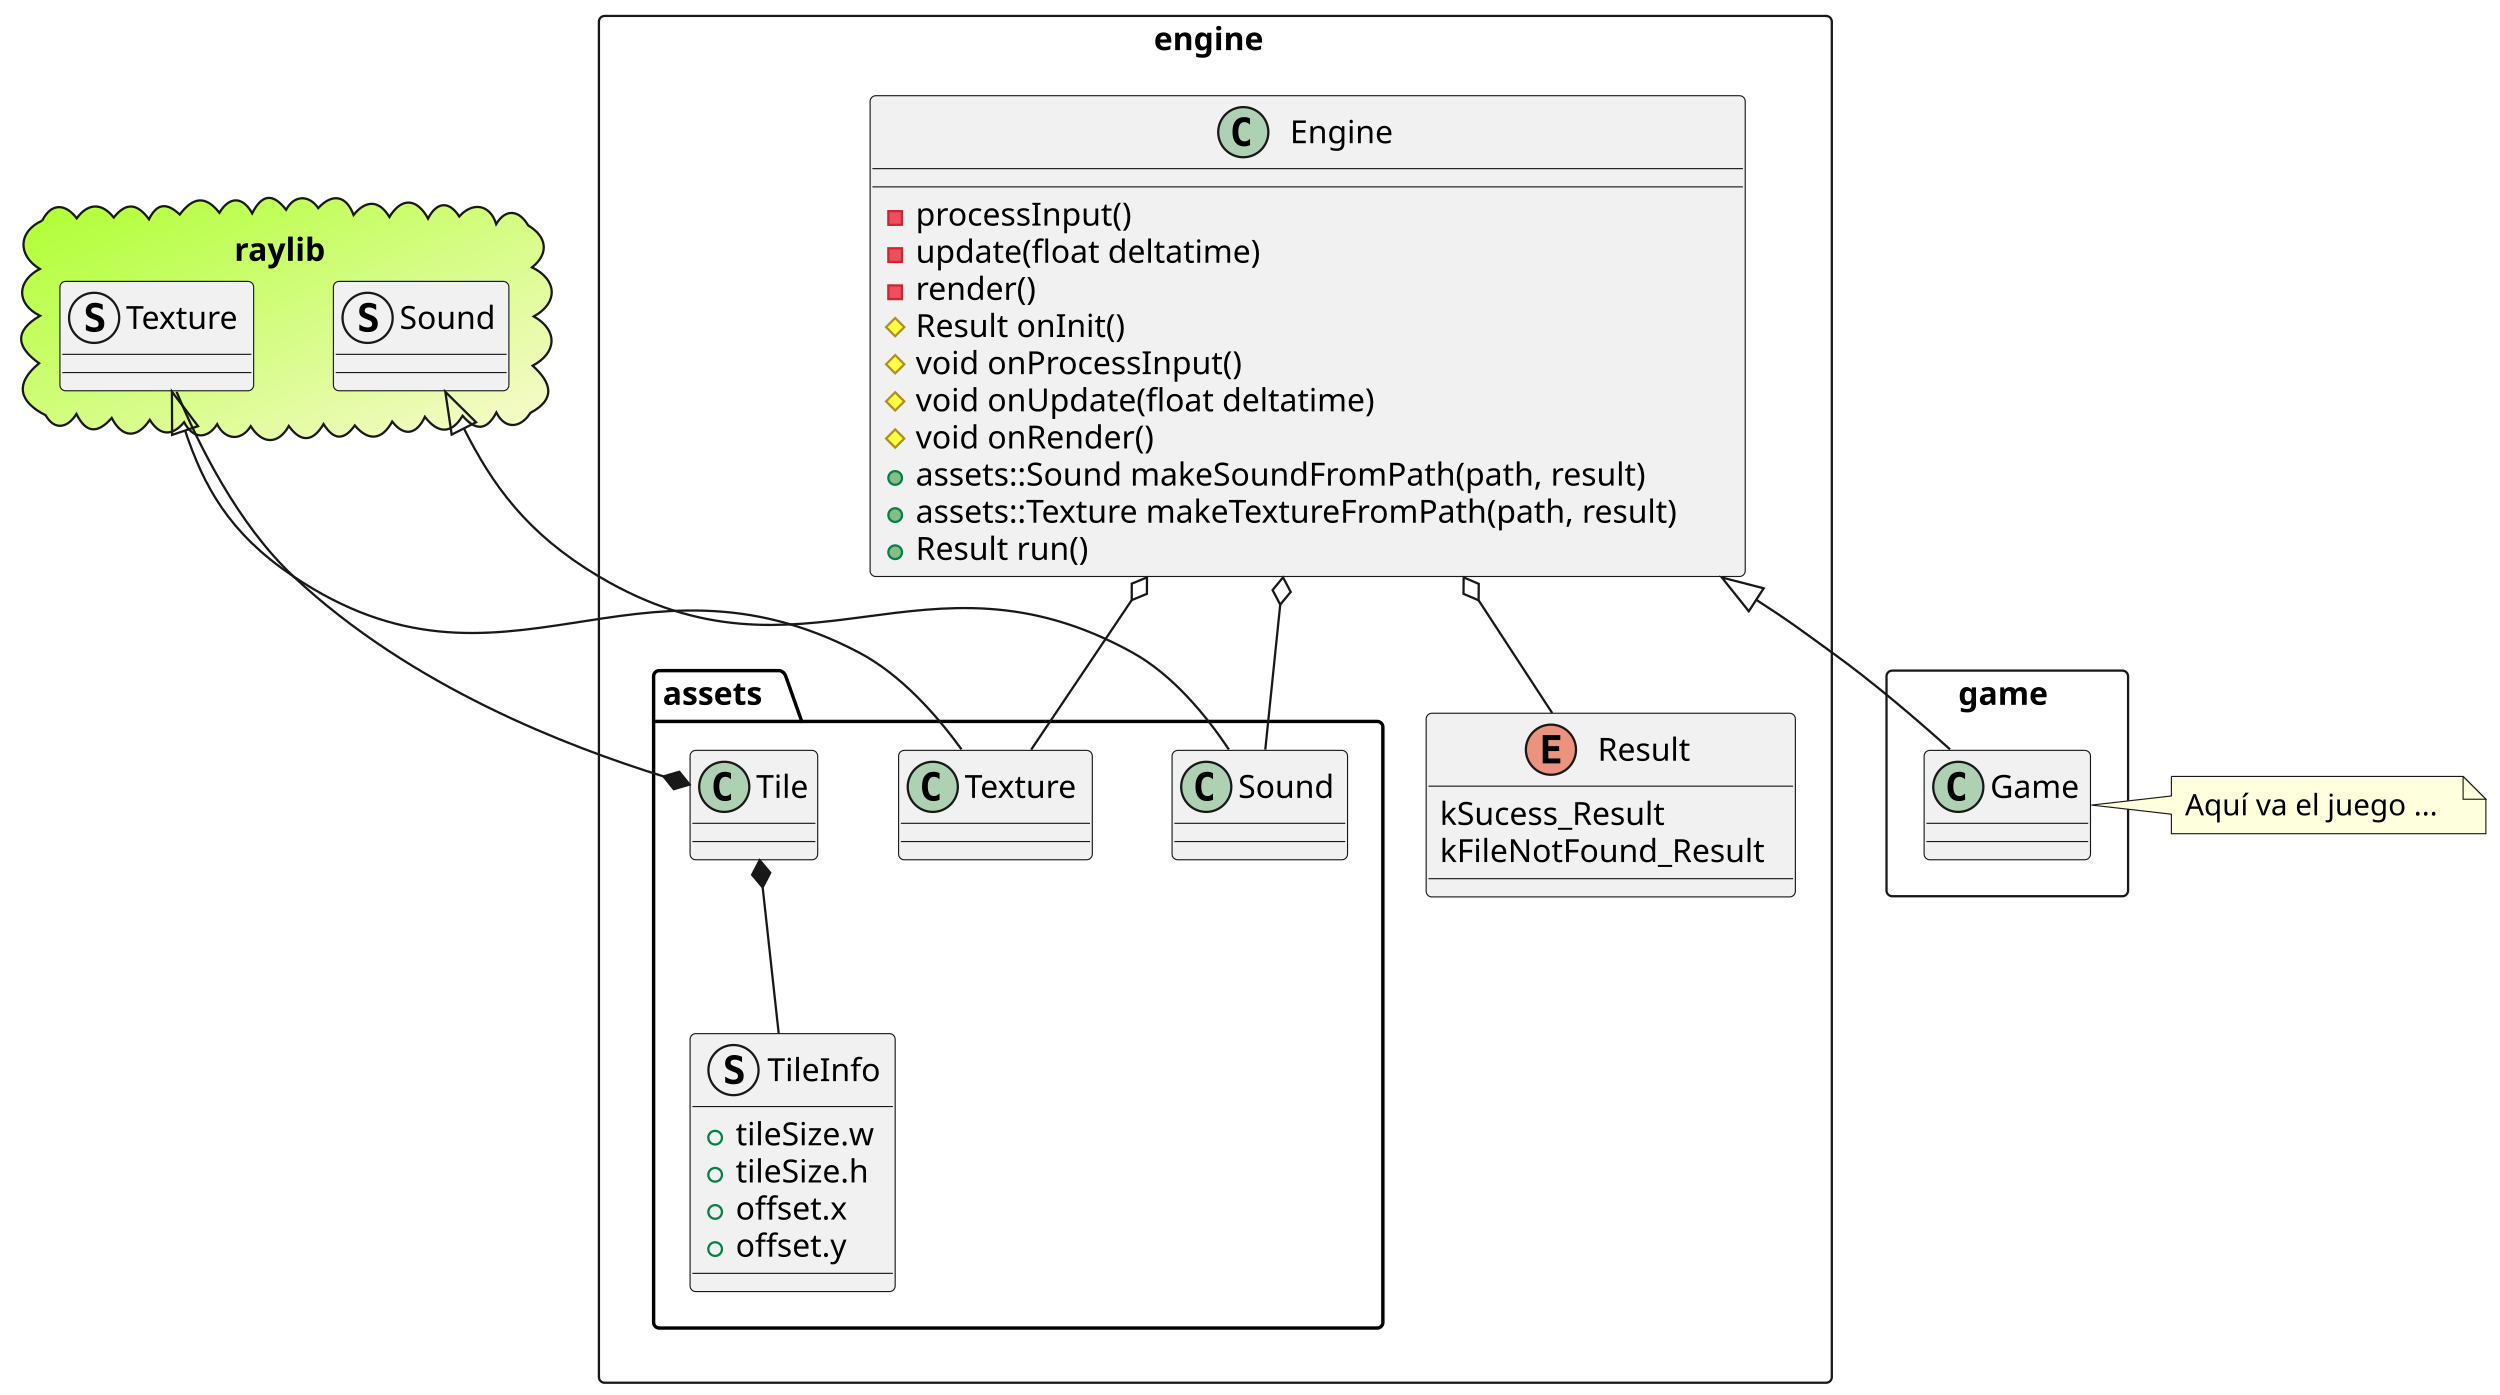
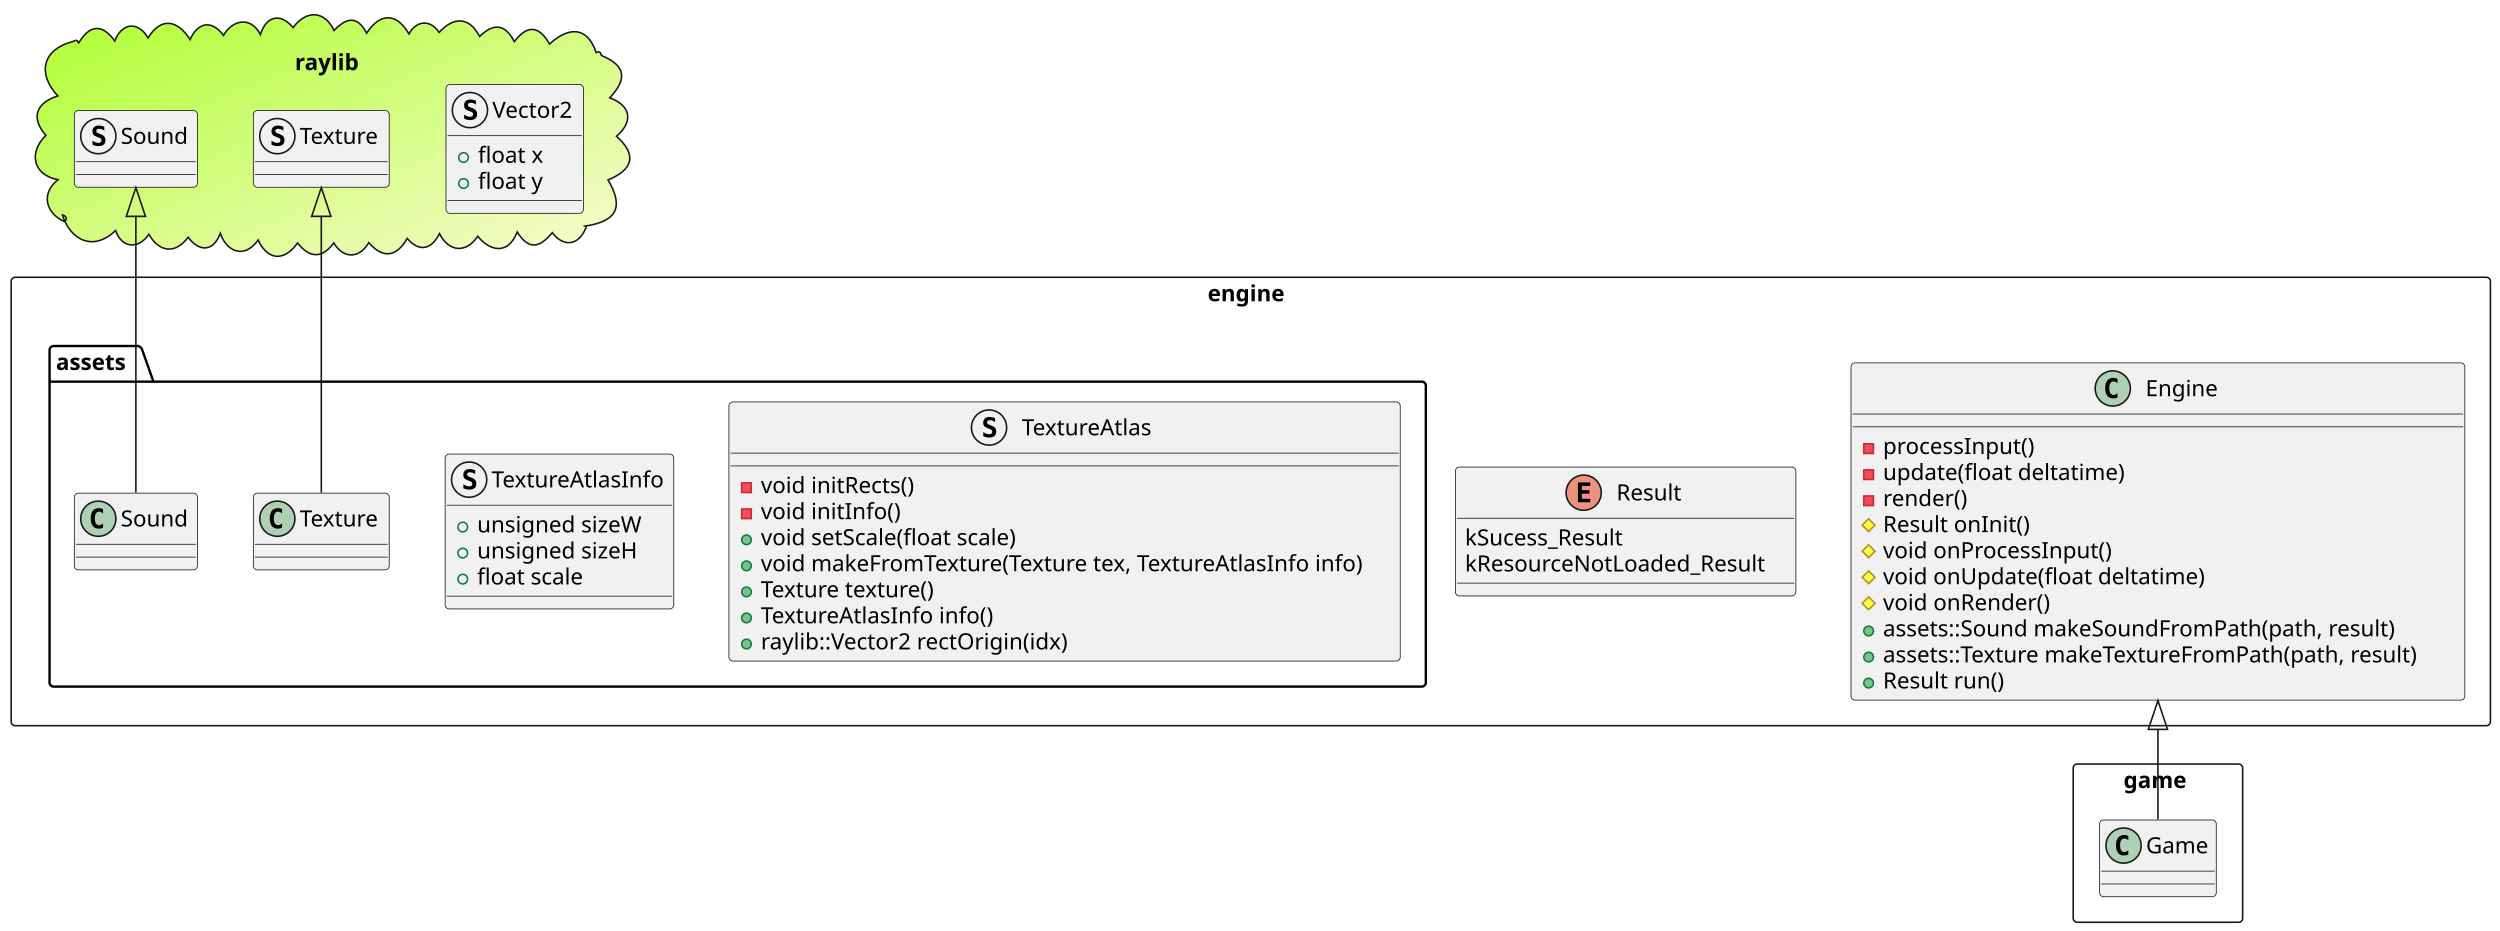
- <svg xmlns="http://www.w3.org/2000/svg" contentStyleType="text/css" height="612px" preserveAspectRatio="none" style="width:1097px;height:612px;background:#FFFFFF;" version="1.1" viewBox="0 0 1097 612" width="1097px" zoomAndPan="magnify">
+ <svg xmlns="http://www.w3.org/2000/svg" contentStyleType="text/css" height="582px" preserveAspectRatio="none" style="width:1564px;height:582px;background:#FFFFFF;" version="1.1" viewBox="0 0 1564 582" width="1564px" zoomAndPan="magnify">
  <defs>
-     <linearGradient id="g1bhke0zuemt120" x1="0%" x2="100%" y1="0%" y2="100%">
+     <linearGradient id="g18vqq2v9260lc0" x1="0%" x2="100%" y1="0%" y2="100%">
      <stop offset="0%" stop-color="#ADFF2F" />
      <stop offset="100%" stop-color="#FAFAD2" />
    </linearGradient>
  </defs>
  <g>
    <g id="cluster_raylib">
-       <path d="M18.559,96.789 C22.48,88.885 28.789,89.29 33.659,95.794 C38.593,89.043 44.689,88.833 49.908,95.447 C55.58,88.368 60.378,89.468 65.375,96.203 C68.964,88.92 73.38,88.963 78.873,94.14 C84.467,86.712 89.995,85.37 96.275,93.366 C100.66,86.001 106.525,86.125 110.651,93.615 C114.855,85.32 119.644,84.449 125.533,92.036 C129.066,85.581 135.466,85.316 139.654,91.293 C145.843,84.642 151.944,85.697 155.145,94.323 C160.481,87.683 166.358,87.646 170.87,95.233 C176.341,86.219 183.056,87.133 187.833,95.895 C191.455,88.779 196.934,87.785 201.505,94.989 C207.344,88.469 215.047,89.561 217.736,98.333 C222.061,91.109 228.017,92.379 231.764,98.922 C239.8,103.703 241.258,111.068 233.47,117.317 C244.435,122.69 245.244,132.693 234.251,138.862 C245.054,145.015 244.32,154.831 233.736,160.474 C241.714,167.724 244.357,174.936 232.702,181.208 C228.649,187.781 221.669,188.774 217.802,181.014 C213.566,189.115 208.653,189.07 202.983,182.459 C197.959,190.891 191.892,190.073 186.448,182.905 C183.007,190.305 177.634,192.084 172.094,184.983 C167.696,193.125 161.676,193.799 155.687,186.696 C150.718,193.645 146.324,192.983 141.968,186.089 C137.418,193.834 132.124,194.463 126.729,186.934 C121.957,195.459 114.88,194.818 110.026,187.019 C105.846,193.796 98.69,193.066 95.305,186.163 C90.737,193.119 84.49,192.461 80.785,185.277 C75.535,191.574 70.067,191.243 65.736,184.236 C60.218,192.478 53.678,192.394 49.015,183.406 C42.946,190.311 37.829,190.334 33.529,181.649 C29.966,187.528 24.099,189.342 20.006,182.199 C8.154,176.226 6.369,168.234 17.148,159.421 C7.185,152.26 6,145.335 17.536,138.575 C6.942,133.317 7.307,123.364 17.441,118.01 C7.692,112.111 7.786,101.607 18.559,96.789 " fill="url(#g1bhke0zuemt120)" style="stroke:#181818;stroke-width:1.0;" />
-       <text fill="#000000" font-family="sans-serif" font-size="14" font-weight="bold" lengthAdjust="spacing" textLength="43" x="102.803" y="114.475">raylib</text>
+       <path d="M49.095,27.166 C55.666,15.777 63.68,14.274 71.786,25.634 C76.148,14.292 86.242,12.884 92.645,23.714 C101.105,9.939 111.419,12.975 118.911,24.71 C123.798,13.933 132.361,12.129 139.805,22.141 C145.475,12.358 156.726,9.905 162.924,21.571 C166.524,10.155 175.302,7.621 183.342,17.265 C191.222,6.542 202.762,6 208.969,19.067 C216.475,11.18 223.438,9.335 229.364,20.737 C237.723,7.971 247.951,7.707 255.859,21.192 C260.564,12.711 269.194,11.966 274.702,20.291 C283.693,10.511 293.308,10.075 300.069,22.804 C308.794,14.323 315.967,14.838 321.759,26.036 C329.999,15.298 337.087,15.943 343.81,27.535 C354.95,17.355 366.908,15.43 373,32.87 C375.006,31.895 375.867,32.728 376.214,34.687 C391.751,41.13 392.404,49.486 381.49,61.194 C394.914,66.227 396.274,76.021 385.709,85.259 C398.901,97.182 395.801,106.192 380.41,112.569 C390.793,130.303 385.271,138.521 366,141.47 C366.793,141.931 366.937,142.512 366.258,143.193 C361.645,153.818 352.382,154.641 345.507,145.578 C337.663,154.94 331.014,156.903 323.574,145.159 C318.003,159.316 307.03,157.633 298.869,147.829 C291.563,158.767 280.698,157.608 274.928,146.185 C270.058,156.038 262.36,158.048 254.736,149.152 C248.322,160.596 239.561,162.255 230.742,151.785 C224.801,161.881 214.939,162.147 208.802,151.997 C201.442,162.041 193.519,161.457 186.164,151.993 C178.063,163.416 167.752,163.461 161.467,150.178 C153.137,162.033 141.958,157.883 137.845,145.984 C133.487,157.563 124.631,157.795 117.735,148.421 C109.694,159.248 99.53,157.834 93.141,146.582 C86.768,155.941 76.358,155.654 72.305,144.255 C58.428,157.453 44.269,150.568 39,134.47 C41.391,135.031 42.296,136.688 40.489,138.72 C28.779,133.663 25.191,121.169 36.257,112.444 C20.232,109.287 17.909,95.149 28.703,84.692 C18.864,73.469 22.851,64.226 36.171,60.01 C22.945,45.856 26.645,30.643 46,25.869 C47.749,24.71 48.665,25.177 49.095,27.166 " fill="url(#g18vqq2v9260lc0)" style="stroke:#181818;stroke-width:1.0;" />
+       <text fill="#000000" font-family="sans-serif" font-size="14" font-weight="bold" lengthAdjust="spacing" textLength="43" x="184.5" y="43.865">raylib</text>
    </g>
    <g id="cluster_engine">
-       <rect fill="none" height="599.75" rx="2.5" ry="2.5" style="stroke:#181818;stroke-width:1.0;" width="541" x="262.803" y="7" />
-       <text fill="#000000" font-family="sans-serif" font-size="14" font-weight="bold" lengthAdjust="spacing" textLength="54" x="506.303" y="21.995">engine</text>
+       <rect fill="none" height="280.52" rx="2.5" ry="2.5" style="stroke:#181818;stroke-width:1.0;" width="1551" x="7" y="173.47" />
+       <text fill="#000000" font-family="sans-serif" font-size="14" font-weight="bold" lengthAdjust="spacing" textLength="54" x="755.5" y="188.465">engine</text>
    </g>
    <g id="cluster_assets">
-       <path d="M289.303,294.27 L342.303,294.27 A3.75,3.75 0 0 1 344.803,296.77 L351.803,316.567 L604.303,316.567 A2.5,2.5 0 0 1 606.803,319.067 L606.803,580.25 A2.5,2.5 0 0 1 604.303,582.75 L289.303,582.75 A2.5,2.5 0 0 1 286.803,580.25 L286.803,296.77 A2.5,2.5 0 0 1 289.303,294.27 " fill="none" style="stroke:#000000;stroke-width:1.5;" />
-       <line style="stroke:#000000;stroke-width:1.5;" x1="286.803" x2="351.803" y1="316.567" y2="316.567" />
-       <text fill="#000000" font-family="sans-serif" font-size="14" font-weight="bold" lengthAdjust="spacing" textLength="52" x="290.803" y="309.265">assets</text>
+       <path d="M33.5,216.47 L86.5,216.47 A3.75,3.75 0 0 1 89,218.97 L96,238.766 L889.5,238.766 A2.5,2.5 0 0 1 892,241.266 L892,427.039 A2.5,2.5 0 0 1 889.5,429.539 L33.5,429.539 A2.5,2.5 0 0 1 31,427.039 L31,218.97 A2.5,2.5 0 0 1 33.5,216.47 " fill="none" style="stroke:#000000;stroke-width:1.5;" />
+       <line style="stroke:#000000;stroke-width:1.5;" x1="31" x2="96" y1="238.766" y2="238.766" />
+       <text fill="#000000" font-family="sans-serif" font-size="14" font-weight="bold" lengthAdjust="spacing" textLength="52" x="35" y="231.465">assets</text>
    </g>
    <g id="cluster_game">
-       <rect fill="none" height="99" rx="2.5" ry="2.5" style="stroke:#181818;stroke-width:1.0;" width="106" x="827.803" y="294.27" />
-       <text fill="#000000" font-family="sans-serif" font-size="14" font-weight="bold" lengthAdjust="spacing" textLength="43" x="859.303" y="309.265">game</text>
+       <rect fill="none" height="99" rx="2.5" ry="2.5" style="stroke:#181818;stroke-width:1.0;" width="106" x="1297" y="477.99" />
+       <text fill="#000000" font-family="sans-serif" font-size="14" font-weight="bold" lengthAdjust="spacing" textLength="43" x="1328.5" y="492.985">game</text>
    </g>
    <g id="elem_Sound">
-       <rect codeLine="2" fill="#F1F1F1" height="48" id="Sound" rx="2.5" ry="2.5" style="stroke:#181818;stroke-width:0.5;" width="77" x="146.303" y="123.48" />
-       <ellipse cx="161.303" cy="139.48" fill="#F1F1F1" rx="11" ry="11" style="stroke:#181818;stroke-width:1.0;" />
-       <path d="M160.787,140.042 Q158.928,139.339 158.272,138.574 Q157.631,137.792 157.631,136.48 Q157.631,134.792 158.709,133.824 Q159.787,132.855 161.662,132.855 Q162.522,132.855 163.365,133.058 Q164.225,133.246 165.068,133.636 L165.068,136.027 Q164.287,135.464 163.459,135.183 Q162.647,134.886 161.85,134.886 Q160.975,134.886 160.49,135.246 Q160.022,135.605 160.022,136.261 Q160.022,136.777 160.365,137.121 Q160.709,137.449 161.803,137.855 L162.865,138.261 Q164.35,138.808 165.053,139.714 Q165.772,140.621 165.772,141.996 Q165.772,143.871 164.662,144.792 Q163.553,145.714 161.303,145.714 Q160.381,145.714 159.459,145.496 Q158.537,145.277 157.678,144.855 L157.678,142.324 Q158.647,143.011 159.568,143.355 Q160.49,143.699 161.381,143.699 Q162.287,143.699 162.787,143.292 Q163.287,142.871 163.287,142.136 Q163.287,141.574 162.943,141.167 Q162.615,140.746 161.99,140.496 L160.787,140.042 Z " fill="#000000" />
-       <text fill="#000000" font-family="sans-serif" font-size="14" lengthAdjust="spacing" textLength="45" x="175.303" y="144.327">Sound</text>
-       <line style="stroke:#181818;stroke-width:0.5;" x1="147.303" x2="222.303" y1="155.48" y2="155.48" />
-       <line style="stroke:#181818;stroke-width:0.5;" x1="147.303" x2="222.303" y1="163.48" y2="163.48" />
+       <rect codeLine="2" fill="#F1F1F1" height="48" id="Sound" rx="2.5" ry="2.5" style="stroke:#181818;stroke-width:0.5;" width="77" x="46.5" y="69.169" />
+       <ellipse cx="61.5" cy="85.169" fill="#F1F1F1" rx="11" ry="11" style="stroke:#181818;stroke-width:1.0;" />
+       <path d="M60.984,85.732 Q59.125,85.029 58.469,84.263 Q57.828,83.482 57.828,82.169 Q57.828,80.482 58.906,79.513 Q59.984,78.544 61.859,78.544 Q62.719,78.544 63.562,78.748 Q64.422,78.935 65.266,79.326 L65.266,81.716 Q64.484,81.154 63.656,80.873 Q62.844,80.576 62.047,80.576 Q61.172,80.576 60.688,80.935 Q60.219,81.294 60.219,81.951 Q60.219,82.466 60.562,82.81 Q60.906,83.138 62,83.544 L63.062,83.951 Q64.547,84.498 65.25,85.404 Q65.969,86.31 65.969,87.685 Q65.969,89.56 64.859,90.482 Q63.75,91.404 61.5,91.404 Q60.578,91.404 59.656,91.185 Q58.734,90.966 57.875,90.544 L57.875,88.013 Q58.844,88.701 59.766,89.044 Q60.688,89.388 61.578,89.388 Q62.484,89.388 62.984,88.982 Q63.484,88.56 63.484,87.826 Q63.484,87.263 63.141,86.857 Q62.812,86.435 62.188,86.185 L60.984,85.732 Z " fill="#000000" />
+       <text fill="#000000" font-family="sans-serif" font-size="14" lengthAdjust="spacing" textLength="45" x="75.5" y="90.016">Sound</text>
+       <line style="stroke:#181818;stroke-width:0.5;" x1="47.5" x2="122.5" y1="101.169" y2="101.169" />
+       <line style="stroke:#181818;stroke-width:0.5;" x1="47.5" x2="122.5" y1="109.169" y2="109.169" />
    </g>
    <g id="elem_Texture">
-       <rect codeLine="3" fill="#F1F1F1" height="48" id="Texture" rx="2.5" ry="2.5" style="stroke:#181818;stroke-width:0.5;" width="85" x="26.303" y="123.48" />
-       <ellipse cx="41.303" cy="139.48" fill="#F1F1F1" rx="11" ry="11" style="stroke:#181818;stroke-width:1.0;" />
-       <path d="M40.787,140.042 Q38.928,139.339 38.272,138.574 Q37.631,137.792 37.631,136.48 Q37.631,134.792 38.709,133.824 Q39.787,132.855 41.662,132.855 Q42.522,132.855 43.365,133.058 Q44.225,133.246 45.068,133.636 L45.068,136.027 Q44.287,135.464 43.459,135.183 Q42.647,134.886 41.85,134.886 Q40.975,134.886 40.49,135.246 Q40.022,135.605 40.022,136.261 Q40.022,136.777 40.365,137.121 Q40.709,137.449 41.803,137.855 L42.865,138.261 Q44.35,138.808 45.053,139.714 Q45.772,140.621 45.772,141.996 Q45.772,143.871 44.662,144.792 Q43.553,145.714 41.303,145.714 Q40.381,145.714 39.459,145.496 Q38.537,145.277 37.678,144.855 L37.678,142.324 Q38.647,143.011 39.568,143.355 Q40.49,143.699 41.381,143.699 Q42.287,143.699 42.787,143.292 Q43.287,142.871 43.287,142.136 Q43.287,141.574 42.943,141.167 Q42.615,140.746 41.99,140.496 L40.787,140.042 Z " fill="#000000" />
-       <text fill="#000000" font-family="sans-serif" font-size="14" lengthAdjust="spacing" textLength="53" x="55.303" y="144.327">Texture</text>
-       <line style="stroke:#181818;stroke-width:0.5;" x1="27.303" x2="110.303" y1="155.48" y2="155.48" />
-       <line style="stroke:#181818;stroke-width:0.5;" x1="27.303" x2="110.303" y1="163.48" y2="163.48" />
+       <rect codeLine="3" fill="#F1F1F1" height="48" id="Texture" rx="2.5" ry="2.5" style="stroke:#181818;stroke-width:0.5;" width="85" x="158.5" y="69.169" />
+       <ellipse cx="173.5" cy="85.169" fill="#F1F1F1" rx="11" ry="11" style="stroke:#181818;stroke-width:1.0;" />
+       <path d="M172.984,85.732 Q171.125,85.029 170.469,84.263 Q169.828,83.482 169.828,82.169 Q169.828,80.482 170.906,79.513 Q171.984,78.544 173.859,78.544 Q174.719,78.544 175.562,78.748 Q176.422,78.935 177.266,79.326 L177.266,81.716 Q176.484,81.154 175.656,80.873 Q174.844,80.576 174.047,80.576 Q173.172,80.576 172.688,80.935 Q172.219,81.294 172.219,81.951 Q172.219,82.466 172.562,82.81 Q172.906,83.138 174,83.544 L175.062,83.951 Q176.547,84.498 177.25,85.404 Q177.969,86.31 177.969,87.685 Q177.969,89.56 176.859,90.482 Q175.75,91.404 173.5,91.404 Q172.578,91.404 171.656,91.185 Q170.734,90.966 169.875,90.544 L169.875,88.013 Q170.844,88.701 171.766,89.044 Q172.688,89.388 173.578,89.388 Q174.484,89.388 174.984,88.982 Q175.484,88.56 175.484,87.826 Q175.484,87.263 175.141,86.857 Q174.812,86.435 174.188,86.185 L172.984,85.732 Z " fill="#000000" />
+       <text fill="#000000" font-family="sans-serif" font-size="14" lengthAdjust="spacing" textLength="53" x="187.5" y="90.016">Texture</text>
+       <line style="stroke:#181818;stroke-width:0.5;" x1="159.5" x2="242.5" y1="101.169" y2="101.169" />
+       <line style="stroke:#181818;stroke-width:0.5;" x1="159.5" x2="242.5" y1="109.169" y2="109.169" />
+     </g>
+     <g id="elem_Vector2">
+       <rect codeLine="4" fill="#F1F1F1" height="80.594" id="Vector2" rx="2.5" ry="2.5" style="stroke:#181818;stroke-width:0.5;" width="86" x="279" y="52.87" />
+       <ellipse cx="294" cy="68.87" fill="#F1F1F1" rx="11" ry="11" style="stroke:#181818;stroke-width:1.0;" />
+       <path d="M293.484,69.432 Q291.625,68.729 290.969,67.963 Q290.328,67.182 290.328,65.87 Q290.328,64.182 291.406,63.213 Q292.484,62.245 294.359,62.245 Q295.219,62.245 296.062,62.448 Q296.922,62.635 297.766,63.026 L297.766,65.416 Q296.984,64.854 296.156,64.573 Q295.344,64.276 294.547,64.276 Q293.672,64.276 293.188,64.635 Q292.719,64.995 292.719,65.651 Q292.719,66.166 293.062,66.51 Q293.406,66.838 294.5,67.245 L295.562,67.651 Q297.047,68.198 297.75,69.104 Q298.469,70.01 298.469,71.385 Q298.469,73.26 297.359,74.182 Q296.25,75.104 294,75.104 Q293.078,75.104 292.156,74.885 Q291.234,74.666 290.375,74.245 L290.375,71.713 Q291.344,72.401 292.266,72.745 Q293.188,73.088 294.078,73.088 Q294.984,73.088 295.484,72.682 Q295.984,72.26 295.984,71.526 Q295.984,70.963 295.641,70.557 Q295.312,70.135 294.688,69.885 L293.484,69.432 Z " fill="#000000" />
+       <text fill="#000000" font-family="sans-serif" font-size="14" lengthAdjust="spacing" textLength="54" x="308" y="73.716">Vector2</text>
+       <line style="stroke:#181818;stroke-width:0.5;" x1="280" x2="364" y1="84.87" y2="84.87" />
+       <ellipse cx="290" cy="98.518" fill="none" rx="3" ry="3" style="stroke:#038048;stroke-width:1.0;" />
+       <text fill="#000000" font-family="sans-serif" font-size="14" lengthAdjust="spacing" textLength="40" x="299" y="101.865">float x</text>
+       <ellipse cx="290" cy="114.815" fill="none" rx="3" ry="3" style="stroke:#038048;stroke-width:1.0;" />
+       <text fill="#000000" font-family="sans-serif" font-size="14" lengthAdjust="spacing" textLength="40" x="299" y="118.162">float y</text>
+       <line style="stroke:#181818;stroke-width:0.5;" x1="280" x2="364" y1="125.463" y2="125.463" />
+     </g>
+     <g id="elem_Result">
+       <rect codeLine="30" fill="#F1F1F1" height="80.594" id="Result" rx="2.5" ry="2.5" style="stroke:#181818;stroke-width:0.5;" width="213" x="910.5" y="292.209" />
+       <ellipse cx="990.75" cy="308.209" fill="#EB937F" rx="11" ry="11" style="stroke:#181818;stroke-width:1.0;" />
+       <path d="M994.859,314.209 L987.141,314.209 L987.141,301.819 L994.859,301.819 L994.859,303.975 L989.594,303.975 L989.594,306.647 L994.359,306.647 L994.359,308.803 L989.594,308.803 L989.594,312.053 L994.859,312.053 L994.859,314.209 Z " fill="#000000" />
+       <text fill="#000000" font-family="sans-serif" font-size="14" lengthAdjust="spacing" textLength="44" x="1011.25" y="313.056">Result</text>
+       <line style="stroke:#181818;stroke-width:0.5;" x1="911.5" x2="1122.5" y1="324.209" y2="324.209" />
+       <text fill="#000000" font-family="sans-serif" font-size="14" lengthAdjust="spacing" textLength="110" x="916.5" y="341.205">kSucess_Result</text>
+       <text fill="#000000" font-family="sans-serif" font-size="14" lengthAdjust="spacing" textLength="201" x="916.5" y="357.502">kResourceNotLoaded_Result</text>
+       <line style="stroke:#181818;stroke-width:0.5;" x1="911.5" x2="1122.5" y1="364.803" y2="364.803" />
    </g>
    <g id="elem_Engine">
-       <rect codeLine="23" fill="#F1F1F1" height="210.969" id="Engine" rx="2.5" ry="2.5" style="stroke:#181818;stroke-width:0.5;" width="384" x="381.803" y="42" />
-       <ellipse cx="545.553" cy="58" fill="#ADD1B2" rx="11" ry="11" style="stroke:#181818;stroke-width:1.0;" />
-       <path d="M548.521,63.641 Q547.943,63.938 547.303,64.078 Q546.662,64.234 545.959,64.234 Q543.459,64.234 542.131,62.594 Q540.818,60.938 540.818,57.812 Q540.818,54.688 542.131,53.031 Q543.459,51.375 545.959,51.375 Q546.662,51.375 547.303,51.531 Q547.959,51.688 548.521,51.984 L548.521,54.703 Q547.896,54.125 547.303,53.859 Q546.709,53.578 546.084,53.578 Q544.74,53.578 544.053,54.656 Q543.365,55.719 543.365,57.812 Q543.365,59.906 544.053,60.984 Q544.74,62.047 546.084,62.047 Q546.709,62.047 547.303,61.781 Q547.896,61.5 548.521,60.922 L548.521,63.641 Z " fill="#000000" />
-       <text fill="#000000" font-family="sans-serif" font-size="14" lengthAdjust="spacing" textLength="48" x="566.053" y="62.847">Engine</text>
-       <line style="stroke:#181818;stroke-width:0.5;" x1="382.803" x2="764.803" y1="74" y2="74" />
-       <line style="stroke:#181818;stroke-width:0.5;" x1="382.803" x2="764.803" y1="82" y2="82" />
-       <rect fill="#F24D5C" height="6" style="stroke:#C82930;stroke-width:1.0;" width="6" x="389.803" y="92.648" />
-       <text fill="#000000" font-family="sans-serif" font-size="14" lengthAdjust="spacing" textLength="101" x="401.803" y="98.995">processInput()</text>
-       <rect fill="#F24D5C" height="6" style="stroke:#C82930;stroke-width:1.0;" width="6" x="389.803" y="108.945" />
-       <text fill="#000000" font-family="sans-serif" font-size="14" lengthAdjust="spacing" textLength="156" x="401.803" y="115.292">update(float deltatime)</text>
-       <rect fill="#F24D5C" height="6" style="stroke:#C82930;stroke-width:1.0;" width="6" x="389.803" y="125.242" />
-       <text fill="#000000" font-family="sans-serif" font-size="14" lengthAdjust="spacing" textLength="56" x="401.803" y="131.589">render()</text>
-       <polygon fill="#FFFF44" points="392.803,139.539,396.803,143.539,392.803,147.539,388.803,143.539" style="stroke:#B38D22;stroke-width:1.0;" />
-       <text fill="#000000" font-family="sans-serif" font-size="14" lengthAdjust="spacing" textLength="96" x="401.803" y="147.886">Result onInit()</text>
-       <polygon fill="#FFFF44" points="392.803,155.836,396.803,159.836,392.803,163.836,388.803,159.836" style="stroke:#B38D22;stroke-width:1.0;" />
-       <text fill="#000000" font-family="sans-serif" font-size="14" lengthAdjust="spacing" textLength="151" x="401.803" y="164.183">void onProcessInput()</text>
-       <polygon fill="#FFFF44" points="392.803,172.133,396.803,176.133,392.803,180.133,388.803,176.133" style="stroke:#B38D22;stroke-width:1.0;" />
-       <text fill="#000000" font-family="sans-serif" font-size="14" lengthAdjust="spacing" textLength="207" x="401.803" y="180.48">void onUpdate(float deltatime)</text>
-       <polygon fill="#FFFF44" points="392.803,188.43,396.803,192.43,392.803,196.43,388.803,192.43" style="stroke:#B38D22;stroke-width:1.0;" />
-       <text fill="#000000" font-family="sans-serif" font-size="14" lengthAdjust="spacing" textLength="111" x="401.803" y="196.776">void onRender()</text>
-       <ellipse cx="392.803" cy="209.727" fill="#84BE84" rx="3" ry="3" style="stroke:#038048;stroke-width:1.0;" />
-       <text fill="#000000" font-family="sans-serif" font-size="14" lengthAdjust="spacing" textLength="342" x="401.803" y="213.073">assets::Sound makeSoundFromPath(path, result)</text>
-       <ellipse cx="392.803" cy="226.023" fill="#84BE84" rx="3" ry="3" style="stroke:#038048;stroke-width:1.0;" />
-       <text fill="#000000" font-family="sans-serif" font-size="14" lengthAdjust="spacing" textLength="358" x="401.803" y="229.37">assets::Texture makeTextureFromPath(path, result)</text>
-       <ellipse cx="392.803" cy="242.32" fill="#84BE84" rx="3" ry="3" style="stroke:#038048;stroke-width:1.0;" />
-       <text fill="#000000" font-family="sans-serif" font-size="14" lengthAdjust="spacing" textLength="81" x="401.803" y="245.667">Result run()</text>
-     </g>
-     <g id="elem_Result">
-       <rect codeLine="36" fill="#F1F1F1" height="80.594" id="Result" rx="2.5" ry="2.5" style="stroke:#181818;stroke-width:0.5;" width="162" x="625.803" y="312.97" />
-       <ellipse cx="680.553" cy="328.97" fill="#EB937F" rx="11" ry="11" style="stroke:#181818;stroke-width:1.0;" />
-       <path d="M684.662,334.97 L676.943,334.97 L676.943,322.579 L684.662,322.579 L684.662,324.736 L679.396,324.736 L679.396,327.408 L684.162,327.408 L684.162,329.564 L679.396,329.564 L679.396,332.814 L684.662,332.814 L684.662,334.97 Z " fill="#000000" />
-       <text fill="#000000" font-family="sans-serif" font-size="14" lengthAdjust="spacing" textLength="44" x="701.053" y="333.817">Result</text>
-       <line style="stroke:#181818;stroke-width:0.5;" x1="626.803" x2="786.803" y1="344.97" y2="344.97" />
-       <text fill="#000000" font-family="sans-serif" font-size="14" lengthAdjust="spacing" textLength="110" x="631.803" y="361.965">kSucess_Result</text>
-       <text fill="#000000" font-family="sans-serif" font-size="14" lengthAdjust="spacing" textLength="150" x="631.803" y="378.262">kFileNotFound_Result</text>
-       <line style="stroke:#181818;stroke-width:0.5;" x1="626.803" x2="786.803" y1="385.564" y2="385.564" />
+       <rect codeLine="35" fill="#F1F1F1" height="210.969" id="Engine" rx="2.5" ry="2.5" style="stroke:#181818;stroke-width:0.5;" width="384" x="1158" y="227.019" />
+       <ellipse cx="1321.75" cy="243.019" fill="#ADD1B2" rx="11" ry="11" style="stroke:#181818;stroke-width:1.0;" />
+       <path d="M1324.719,248.66 Q1324.141,248.957 1323.5,249.098 Q1322.859,249.254 1322.156,249.254 Q1319.656,249.254 1318.328,247.613 Q1317.016,245.957 1317.016,242.832 Q1317.016,239.707 1318.328,238.051 Q1319.656,236.394 1322.156,236.394 Q1322.859,236.394 1323.5,236.551 Q1324.156,236.707 1324.719,237.004 L1324.719,239.723 Q1324.094,239.144 1323.5,238.879 Q1322.906,238.598 1322.281,238.598 Q1320.938,238.598 1320.25,239.676 Q1319.562,240.738 1319.562,242.832 Q1319.562,244.926 1320.25,246.004 Q1320.938,247.066 1322.281,247.066 Q1322.906,247.066 1323.5,246.801 Q1324.094,246.519 1324.719,245.941 L1324.719,248.66 Z " fill="#000000" />
+       <text fill="#000000" font-family="sans-serif" font-size="14" lengthAdjust="spacing" textLength="48" x="1342.25" y="247.866">Engine</text>
+       <line style="stroke:#181818;stroke-width:0.5;" x1="1159" x2="1541" y1="259.019" y2="259.019" />
+       <line style="stroke:#181818;stroke-width:0.5;" x1="1159" x2="1541" y1="267.019" y2="267.019" />
+       <rect fill="#F24D5C" height="6" style="stroke:#C82930;stroke-width:1.0;" width="6" x="1166" y="277.668" />
+       <text fill="#000000" font-family="sans-serif" font-size="14" lengthAdjust="spacing" textLength="101" x="1178" y="284.015">processInput()</text>
+       <rect fill="#F24D5C" height="6" style="stroke:#C82930;stroke-width:1.0;" width="6" x="1166" y="293.965" />
+       <text fill="#000000" font-family="sans-serif" font-size="14" lengthAdjust="spacing" textLength="156" x="1178" y="300.312">update(float deltatime)</text>
+       <rect fill="#F24D5C" height="6" style="stroke:#C82930;stroke-width:1.0;" width="6" x="1166" y="310.262" />
+       <text fill="#000000" font-family="sans-serif" font-size="14" lengthAdjust="spacing" textLength="56" x="1178" y="316.608">render()</text>
+       <polygon fill="#FFFF44" points="1169,324.558,1173,328.558,1169,332.558,1165,328.558" style="stroke:#B38D22;stroke-width:1.0;" />
+       <text fill="#000000" font-family="sans-serif" font-size="14" lengthAdjust="spacing" textLength="96" x="1178" y="332.905">Result onInit()</text>
+       <polygon fill="#FFFF44" points="1169,340.855,1173,344.855,1169,348.855,1165,344.855" style="stroke:#B38D22;stroke-width:1.0;" />
+       <text fill="#000000" font-family="sans-serif" font-size="14" lengthAdjust="spacing" textLength="151" x="1178" y="349.202">void onProcessInput()</text>
+       <polygon fill="#FFFF44" points="1169,357.152,1173,361.152,1169,365.152,1165,361.152" style="stroke:#B38D22;stroke-width:1.0;" />
+       <text fill="#000000" font-family="sans-serif" font-size="14" lengthAdjust="spacing" textLength="207" x="1178" y="365.499">void onUpdate(float deltatime)</text>
+       <polygon fill="#FFFF44" points="1169,373.449,1173,377.449,1169,381.449,1165,377.449" style="stroke:#B38D22;stroke-width:1.0;" />
+       <text fill="#000000" font-family="sans-serif" font-size="14" lengthAdjust="spacing" textLength="111" x="1178" y="381.796">void onRender()</text>
+       <ellipse cx="1169" cy="394.746" fill="#84BE84" rx="3" ry="3" style="stroke:#038048;stroke-width:1.0;" />
+       <text fill="#000000" font-family="sans-serif" font-size="14" lengthAdjust="spacing" textLength="342" x="1178" y="398.093">assets::Sound makeSoundFromPath(path, result)</text>
+       <ellipse cx="1169" cy="411.043" fill="#84BE84" rx="3" ry="3" style="stroke:#038048;stroke-width:1.0;" />
+       <text fill="#000000" font-family="sans-serif" font-size="14" lengthAdjust="spacing" textLength="358" x="1178" y="414.39">assets::Texture makeTextureFromPath(path, result)</text>
+       <ellipse cx="1169" cy="427.34" fill="#84BE84" rx="3" ry="3" style="stroke:#038048;stroke-width:1.0;" />
+       <text fill="#000000" font-family="sans-serif" font-size="14" lengthAdjust="spacing" textLength="81" x="1178" y="430.687">Result run()</text>
    </g>
    <g id="elem_Sound">
-       <rect codeLine="8" fill="#F1F1F1" height="48" id="Sound" rx="2.5" ry="2.5" style="stroke:#181818;stroke-width:0.5;" width="77" x="514.303" y="329.27" />
-       <ellipse cx="529.303" cy="345.27" fill="#ADD1B2" rx="11" ry="11" style="stroke:#181818;stroke-width:1.0;" />
-       <path d="M532.271,350.911 Q531.693,351.207 531.053,351.348 Q530.412,351.504 529.709,351.504 Q527.209,351.504 525.881,349.864 Q524.568,348.207 524.568,345.082 Q524.568,341.957 525.881,340.301 Q527.209,338.645 529.709,338.645 Q530.412,338.645 531.053,338.801 Q531.709,338.957 532.271,339.254 L532.271,341.973 Q531.646,341.395 531.053,341.129 Q530.459,340.848 529.834,340.848 Q528.49,340.848 527.803,341.926 Q527.115,342.989 527.115,345.082 Q527.115,347.176 527.803,348.254 Q528.49,349.317 529.834,349.317 Q530.459,349.317 531.053,349.051 Q531.646,348.77 532.271,348.192 L532.271,350.911 Z " fill="#000000" />
-       <text fill="#000000" font-family="sans-serif" font-size="14" lengthAdjust="spacing" textLength="45" x="543.303" y="350.117">Sound</text>
-       <line style="stroke:#181818;stroke-width:0.5;" x1="515.303" x2="590.303" y1="361.27" y2="361.27" />
-       <line style="stroke:#181818;stroke-width:0.5;" x1="515.303" x2="590.303" y1="369.27" y2="369.27" />
+       <rect codeLine="12" fill="#F1F1F1" height="48" id="Sound" rx="2.5" ry="2.5" style="stroke:#181818;stroke-width:0.5;" width="77" x="46.5" y="308.51" />
+       <ellipse cx="61.5" cy="324.51" fill="#ADD1B2" rx="11" ry="11" style="stroke:#181818;stroke-width:1.0;" />
+       <path d="M64.469,330.15 Q63.891,330.447 63.25,330.588 Q62.609,330.744 61.906,330.744 Q59.406,330.744 58.078,329.103 Q56.766,327.447 56.766,324.322 Q56.766,321.197 58.078,319.541 Q59.406,317.885 61.906,317.885 Q62.609,317.885 63.25,318.041 Q63.906,318.197 64.469,318.494 L64.469,321.213 Q63.844,320.635 63.25,320.369 Q62.656,320.088 62.031,320.088 Q60.688,320.088 60,321.166 Q59.312,322.228 59.312,324.322 Q59.312,326.416 60,327.494 Q60.688,328.556 62.031,328.556 Q62.656,328.556 63.25,328.291 Q63.844,328.01 64.469,327.431 L64.469,330.15 Z " fill="#000000" />
+       <text fill="#000000" font-family="sans-serif" font-size="14" lengthAdjust="spacing" textLength="45" x="75.5" y="329.356">Sound</text>
+       <line style="stroke:#181818;stroke-width:0.5;" x1="47.5" x2="122.5" y1="340.51" y2="340.51" />
+       <line style="stroke:#181818;stroke-width:0.5;" x1="47.5" x2="122.5" y1="348.51" y2="348.51" />
    </g>
    <g id="elem_Texture">
-       <rect codeLine="9" fill="#F1F1F1" height="48" id="Texture" rx="2.5" ry="2.5" style="stroke:#181818;stroke-width:0.5;" width="85" x="394.303" y="329.27" />
-       <ellipse cx="409.303" cy="345.27" fill="#ADD1B2" rx="11" ry="11" style="stroke:#181818;stroke-width:1.0;" />
-       <path d="M412.272,350.911 Q411.693,351.207 411.053,351.348 Q410.412,351.504 409.709,351.504 Q407.209,351.504 405.881,349.864 Q404.568,348.207 404.568,345.082 Q404.568,341.957 405.881,340.301 Q407.209,338.645 409.709,338.645 Q410.412,338.645 411.053,338.801 Q411.709,338.957 412.272,339.254 L412.272,341.973 Q411.647,341.395 411.053,341.129 Q410.459,340.848 409.834,340.848 Q408.49,340.848 407.803,341.926 Q407.115,342.989 407.115,345.082 Q407.115,347.176 407.803,348.254 Q408.49,349.317 409.834,349.317 Q410.459,349.317 411.053,349.051 Q411.647,348.77 412.272,348.192 L412.272,350.911 Z " fill="#000000" />
-       <text fill="#000000" font-family="sans-serif" font-size="14" lengthAdjust="spacing" textLength="53" x="423.303" y="350.117">Texture</text>
-       <line style="stroke:#181818;stroke-width:0.5;" x1="395.303" x2="478.303" y1="361.27" y2="361.27" />
-       <line style="stroke:#181818;stroke-width:0.5;" x1="395.303" x2="478.303" y1="369.27" y2="369.27" />
+       <rect codeLine="13" fill="#F1F1F1" height="48" id="Texture" rx="2.5" ry="2.5" style="stroke:#181818;stroke-width:0.5;" width="85" x="158.5" y="308.51" />
+       <ellipse cx="173.5" cy="324.51" fill="#ADD1B2" rx="11" ry="11" style="stroke:#181818;stroke-width:1.0;" />
+       <path d="M176.469,330.15 Q175.891,330.447 175.25,330.588 Q174.609,330.744 173.906,330.744 Q171.406,330.744 170.078,329.103 Q168.766,327.447 168.766,324.322 Q168.766,321.197 170.078,319.541 Q171.406,317.885 173.906,317.885 Q174.609,317.885 175.25,318.041 Q175.906,318.197 176.469,318.494 L176.469,321.213 Q175.844,320.635 175.25,320.369 Q174.656,320.088 174.031,320.088 Q172.688,320.088 172,321.166 Q171.312,322.228 171.312,324.322 Q171.312,326.416 172,327.494 Q172.688,328.556 174.031,328.556 Q174.656,328.556 175.25,328.291 Q175.844,328.01 176.469,327.431 L176.469,330.15 Z " fill="#000000" />
+       <text fill="#000000" font-family="sans-serif" font-size="14" lengthAdjust="spacing" textLength="53" x="187.5" y="329.356">Texture</text>
+       <line style="stroke:#181818;stroke-width:0.5;" x1="159.5" x2="242.5" y1="340.51" y2="340.51" />
+       <line style="stroke:#181818;stroke-width:0.5;" x1="159.5" x2="242.5" y1="348.51" y2="348.51" />
    </g>
-     <g id="elem_Tile">
-       <rect codeLine="10" fill="#F1F1F1" height="48" id="Tile" rx="2.5" ry="2.5" style="stroke:#181818;stroke-width:0.5;" width="56" x="302.803" y="329.27" />
-       <ellipse cx="317.803" cy="345.27" fill="#ADD1B2" rx="11" ry="11" style="stroke:#181818;stroke-width:1.0;" />
-       <path d="M320.772,350.911 Q320.193,351.207 319.553,351.348 Q318.912,351.504 318.209,351.504 Q315.709,351.504 314.381,349.864 Q313.068,348.207 313.068,345.082 Q313.068,341.957 314.381,340.301 Q315.709,338.645 318.209,338.645 Q318.912,338.645 319.553,338.801 Q320.209,338.957 320.772,339.254 L320.772,341.973 Q320.147,341.395 319.553,341.129 Q318.959,340.848 318.334,340.848 Q316.99,340.848 316.303,341.926 Q315.615,342.989 315.615,345.082 Q315.615,347.176 316.303,348.254 Q316.99,349.317 318.334,349.317 Q318.959,349.317 319.553,349.051 Q320.147,348.77 320.772,348.192 L320.772,350.911 Z " fill="#000000" />
-       <text fill="#000000" font-family="sans-serif" font-size="14" lengthAdjust="spacing" textLength="24" x="331.803" y="350.117">Tile</text>
-       <line style="stroke:#181818;stroke-width:0.5;" x1="303.803" x2="357.803" y1="361.27" y2="361.27" />
-       <line style="stroke:#181818;stroke-width:0.5;" x1="303.803" x2="357.803" y1="369.27" y2="369.27" />
+     <g id="elem_TextureAtlasInfo">
+       <rect codeLine="14" fill="#F1F1F1" height="96.891" id="TextureAtlasInfo" rx="2.5" ry="2.5" style="stroke:#181818;stroke-width:0.5;" width="143" x="278.5" y="284.06" />
+       <ellipse cx="293.5" cy="300.06" fill="#F1F1F1" rx="11" ry="11" style="stroke:#181818;stroke-width:1.0;" />
+       <path d="M292.984,300.622 Q291.125,299.919 290.469,299.153 Q289.828,298.372 289.828,297.06 Q289.828,295.372 290.906,294.403 Q291.984,293.435 293.859,293.435 Q294.719,293.435 295.562,293.638 Q296.422,293.825 297.266,294.216 L297.266,296.606 Q296.484,296.044 295.656,295.763 Q294.844,295.466 294.047,295.466 Q293.172,295.466 292.688,295.825 Q292.219,296.185 292.219,296.841 Q292.219,297.356 292.562,297.7 Q292.906,298.028 294,298.435 L295.062,298.841 Q296.547,299.388 297.25,300.294 Q297.969,301.2 297.969,302.575 Q297.969,304.45 296.859,305.372 Q295.75,306.294 293.5,306.294 Q292.578,306.294 291.656,306.075 Q290.734,305.856 289.875,305.435 L289.875,302.903 Q290.844,303.591 291.766,303.935 Q292.688,304.278 293.578,304.278 Q294.484,304.278 294.984,303.872 Q295.484,303.45 295.484,302.716 Q295.484,302.153 295.141,301.747 Q294.812,301.325 294.188,301.075 L292.984,300.622 Z " fill="#000000" />
+       <text fill="#000000" font-family="sans-serif" font-size="14" lengthAdjust="spacing" textLength="111" x="307.5" y="304.906">TextureAtlasInfo</text>
+       <line style="stroke:#181818;stroke-width:0.5;" x1="279.5" x2="420.5" y1="316.06" y2="316.06" />
+       <ellipse cx="289.5" cy="329.708" fill="none" rx="3" ry="3" style="stroke:#038048;stroke-width:1.0;" />
+       <text fill="#000000" font-family="sans-serif" font-size="14" lengthAdjust="spacing" textLength="110" x="298.5" y="333.055">unsigned sizeW</text>
+       <ellipse cx="289.5" cy="346.005" fill="none" rx="3" ry="3" style="stroke:#038048;stroke-width:1.0;" />
+       <text fill="#000000" font-family="sans-serif" font-size="14" lengthAdjust="spacing" textLength="107" x="298.5" y="349.351">unsigned sizeH</text>
+       <ellipse cx="289.5" cy="362.302" fill="none" rx="3" ry="3" style="stroke:#038048;stroke-width:1.0;" />
+       <text fill="#000000" font-family="sans-serif" font-size="14" lengthAdjust="spacing" textLength="69" x="298.5" y="365.648">float scale</text>
+       <line style="stroke:#181818;stroke-width:0.5;" x1="279.5" x2="420.5" y1="372.95" y2="372.95" />
    </g>
-     <g id="elem_TileInfo">
-       <rect codeLine="11" fill="#F1F1F1" height="113.188" id="TileInfo" rx="2.5" ry="2.5" style="stroke:#181818;stroke-width:0.5;" width="90" x="302.803" y="453.56" />
-       <ellipse cx="321.853" cy="469.56" fill="#F1F1F1" rx="11" ry="11" style="stroke:#181818;stroke-width:1.0;" />
-       <path d="M321.337,470.123 Q319.478,469.419 318.822,468.654 Q318.181,467.873 318.181,466.56 Q318.181,464.873 319.259,463.904 Q320.337,462.935 322.212,462.935 Q323.072,462.935 323.915,463.138 Q324.775,463.326 325.618,463.716 L325.618,466.107 Q324.837,465.544 324.009,465.263 Q323.197,464.966 322.4,464.966 Q321.525,464.966 321.04,465.326 Q320.572,465.685 320.572,466.341 Q320.572,466.857 320.915,467.201 Q321.259,467.529 322.353,467.935 L323.415,468.341 Q324.9,468.888 325.603,469.794 Q326.322,470.701 326.322,472.076 Q326.322,473.951 325.212,474.873 Q324.103,475.794 321.853,475.794 Q320.931,475.794 320.009,475.576 Q319.087,475.357 318.228,474.935 L318.228,472.404 Q319.197,473.091 320.118,473.435 Q321.04,473.779 321.931,473.779 Q322.837,473.779 323.337,473.373 Q323.837,472.951 323.837,472.216 Q323.837,471.654 323.493,471.248 Q323.165,470.826 322.54,470.576 L321.337,470.123 Z " fill="#000000" />
-       <text fill="#000000" font-family="sans-serif" font-size="14" lengthAdjust="spacing" textLength="49" x="336.753" y="474.407">TileInfo</text>
-       <line style="stroke:#181818;stroke-width:0.5;" x1="303.803" x2="391.803" y1="485.56" y2="485.56" />
-       <ellipse cx="313.803" cy="499.208" fill="none" rx="3" ry="3" style="stroke:#038048;stroke-width:1.0;" />
-       <text fill="#000000" font-family="sans-serif" font-size="14" lengthAdjust="spacing" textLength="64" x="322.803" y="502.555">tileSize.w</text>
-       <ellipse cx="313.803" cy="515.505" fill="none" rx="3" ry="3" style="stroke:#038048;stroke-width:1.0;" />
-       <text fill="#000000" font-family="sans-serif" font-size="14" lengthAdjust="spacing" textLength="62" x="322.803" y="518.852">tileSize.h</text>
-       <ellipse cx="313.803" cy="531.802" fill="none" rx="3" ry="3" style="stroke:#038048;stroke-width:1.0;" />
-       <text fill="#000000" font-family="sans-serif" font-size="14" lengthAdjust="spacing" textLength="50" x="322.803" y="535.149">offset.x</text>
-       <ellipse cx="313.803" cy="548.099" fill="none" rx="3" ry="3" style="stroke:#038048;stroke-width:1.0;" />
-       <text fill="#000000" font-family="sans-serif" font-size="14" lengthAdjust="spacing" textLength="50" x="322.803" y="551.446">offset.y</text>
-       <line style="stroke:#181818;stroke-width:0.5;" x1="303.803" x2="391.803" y1="558.747" y2="558.747" />
+     <g id="elem_TextureAtlas">
+       <rect codeLine="19" fill="#F1F1F1" height="162.078" id="TextureAtlas" rx="2.5" ry="2.5" style="stroke:#181818;stroke-width:0.5;" width="420" x="456" y="251.47" />
+       <ellipse cx="618.75" cy="267.469" fill="#F1F1F1" rx="11" ry="11" style="stroke:#181818;stroke-width:1.0;" />
+       <path d="M618.234,268.032 Q616.375,267.329 615.719,266.563 Q615.078,265.782 615.078,264.469 Q615.078,262.782 616.156,261.813 Q617.234,260.844 619.109,260.844 Q619.969,260.844 620.812,261.048 Q621.672,261.235 622.516,261.626 L622.516,264.016 Q621.734,263.454 620.906,263.173 Q620.094,262.876 619.297,262.876 Q618.422,262.876 617.938,263.235 Q617.469,263.594 617.469,264.251 Q617.469,264.766 617.812,265.11 Q618.156,265.438 619.25,265.844 L620.312,266.251 Q621.797,266.798 622.5,267.704 Q623.219,268.61 623.219,269.985 Q623.219,271.86 622.109,272.782 Q621,273.704 618.75,273.704 Q617.828,273.704 616.906,273.485 Q615.984,273.266 615.125,272.844 L615.125,270.313 Q616.094,271.001 617.016,271.344 Q617.938,271.688 618.828,271.688 Q619.734,271.688 620.234,271.282 Q620.734,270.86 620.734,270.126 Q620.734,269.563 620.391,269.157 Q620.062,268.735 619.438,268.485 L618.234,268.032 Z " fill="#000000" />
+       <text fill="#000000" font-family="sans-serif" font-size="14" lengthAdjust="spacing" textLength="86" x="639.25" y="272.316">TextureAtlas</text>
+       <line style="stroke:#181818;stroke-width:0.5;" x1="457" x2="875" y1="283.469" y2="283.469" />
+       <line style="stroke:#181818;stroke-width:0.5;" x1="457" x2="875" y1="291.469" y2="291.469" />
+       <rect fill="#F24D5C" height="6" style="stroke:#C82930;stroke-width:1.0;" width="6" x="464" y="302.118" />
+       <text fill="#000000" font-family="sans-serif" font-size="14" lengthAdjust="spacing" textLength="102" x="476" y="308.465">void initRects()</text>
+       <rect fill="#F24D5C" height="6" style="stroke:#C82930;stroke-width:1.0;" width="6" x="464" y="318.415" />
+       <text fill="#000000" font-family="sans-serif" font-size="14" lengthAdjust="spacing" textLength="87" x="476" y="324.762">void initInfo()</text>
+       <ellipse cx="467" cy="337.712" fill="#84BE84" rx="3" ry="3" style="stroke:#038048;stroke-width:1.0;" />
+       <text fill="#000000" font-family="sans-serif" font-size="14" lengthAdjust="spacing" textLength="170" x="476" y="341.058">void setScale(float scale)</text>
+       <ellipse cx="467" cy="354.009" fill="#84BE84" rx="3" ry="3" style="stroke:#038048;stroke-width:1.0;" />
+       <text fill="#000000" font-family="sans-serif" font-size="14" lengthAdjust="spacing" textLength="394" x="476" y="357.355">void makeFromTexture(Texture tex, TextureAtlasInfo info)</text>
+       <ellipse cx="467" cy="370.305" fill="#84BE84" rx="3" ry="3" style="stroke:#038048;stroke-width:1.0;" />
+       <text fill="#000000" font-family="sans-serif" font-size="14" lengthAdjust="spacing" textLength="116" x="476" y="373.652">Texture texture()</text>
+       <ellipse cx="467" cy="386.602" fill="#84BE84" rx="3" ry="3" style="stroke:#038048;stroke-width:1.0;" />
+       <text fill="#000000" font-family="sans-serif" font-size="14" lengthAdjust="spacing" textLength="150" x="476" y="389.949">TextureAtlasInfo info()</text>
+       <ellipse cx="467" cy="402.899" fill="#84BE84" rx="3" ry="3" style="stroke:#038048;stroke-width:1.0;" />
+       <text fill="#000000" font-family="sans-serif" font-size="14" lengthAdjust="spacing" textLength="199" x="476" y="406.246">raylib::Vector2 rectOrigin(idx)</text>
    </g>
    <g id="elem_Game">
-       <rect codeLine="47" fill="#F1F1F1" height="48" id="Game" rx="2.5" ry="2.5" style="stroke:#181818;stroke-width:0.5;" width="73" x="844.303" y="329.27" />
-       <ellipse cx="859.303" cy="345.27" fill="#ADD1B2" rx="11" ry="11" style="stroke:#181818;stroke-width:1.0;" />
-       <path d="M862.271,350.911 Q861.693,351.207 861.053,351.348 Q860.412,351.504 859.709,351.504 Q857.209,351.504 855.881,349.864 Q854.568,348.207 854.568,345.082 Q854.568,341.957 855.881,340.301 Q857.209,338.645 859.709,338.645 Q860.412,338.645 861.053,338.801 Q861.709,338.957 862.271,339.254 L862.271,341.973 Q861.646,341.395 861.053,341.129 Q860.459,340.848 859.834,340.848 Q858.49,340.848 857.803,341.926 Q857.115,342.989 857.115,345.082 Q857.115,347.176 857.803,348.254 Q858.49,349.317 859.834,349.317 Q860.459,349.317 861.053,349.051 Q861.646,348.77 862.271,348.192 L862.271,350.911 Z " fill="#000000" />
-       <text fill="#000000" font-family="sans-serif" font-size="14" lengthAdjust="spacing" textLength="41" x="873.303" y="350.117">Game</text>
-       <line style="stroke:#181818;stroke-width:0.5;" x1="845.303" x2="916.303" y1="361.27" y2="361.27" />
-       <line style="stroke:#181818;stroke-width:0.5;" x1="845.303" x2="916.303" y1="369.27" y2="369.27" />
-     </g>
-     <g id="elem_GMN23">
-       <path d="M952.803,340.7 L952.803,349.27 L917.703,353.27 L952.803,357.27 L952.803,365.833 A0,0 0 0 0 952.803,365.833 L1090.803,365.833 A0,0 0 0 0 1090.803,365.833 L1090.803,350.7 L1080.803,340.7 L952.803,340.7 A0,0 0 0 0 952.803,340.7 " fill="#FEFFDD" style="stroke:#181818;stroke-width:0.5;" />
-       <path d="M1080.803,340.7 L1080.803,350.7 L1090.803,350.7 L1080.803,340.7 " fill="#FEFFDD" style="stroke:#181818;stroke-width:0.5;" />
-       <text fill="#000000" font-family="sans-serif" font-size="13" lengthAdjust="spacing" textLength="117" x="958.803" y="357.767">Aquí va el juego ...</text>
+       <rect codeLine="50" fill="#F1F1F1" height="48" id="Game" rx="2.5" ry="2.5" style="stroke:#181818;stroke-width:0.5;" width="73" x="1313.5" y="512.99" />
+       <ellipse cx="1328.5" cy="528.99" fill="#ADD1B2" rx="11" ry="11" style="stroke:#181818;stroke-width:1.0;" />
+       <path d="M1331.469,534.63 Q1330.891,534.927 1330.25,535.068 Q1329.609,535.224 1328.906,535.224 Q1326.406,535.224 1325.078,533.583 Q1323.766,531.927 1323.766,528.802 Q1323.766,525.677 1325.078,524.021 Q1326.406,522.365 1328.906,522.365 Q1329.609,522.365 1330.25,522.521 Q1330.906,522.677 1331.469,522.974 L1331.469,525.693 Q1330.844,525.115 1330.25,524.849 Q1329.656,524.568 1329.031,524.568 Q1327.688,524.568 1327,525.646 Q1326.312,526.708 1326.312,528.802 Q1326.312,530.896 1327,531.974 Q1327.688,533.036 1329.031,533.036 Q1329.656,533.036 1330.25,532.771 Q1330.844,532.49 1331.469,531.911 L1331.469,534.63 Z " fill="#000000" />
+       <text fill="#000000" font-family="sans-serif" font-size="14" lengthAdjust="spacing" textLength="41" x="1342.5" y="533.836">Game</text>
+       <line style="stroke:#181818;stroke-width:0.5;" x1="1314.5" x2="1385.5" y1="544.99" y2="544.99" />
+       <line style="stroke:#181818;stroke-width:0.5;" x1="1314.5" x2="1385.5" y1="552.99" y2="552.99" />
    </g>
    <g id="link_Sound_Sound">
-       <path d="M203.546,187.988 C215.976,212.528 230.873,234.03 262.803,252.97 C353.153,306.57 404.833,235.51 496.803,286.27 C514.693,296.14 529.383,314.15 539.223,328.86 " fill="none" id="Sound-backto-Sound" style="stroke:#181818;stroke-width:1.0;" />
-       <polygon fill="none" points="195.413,171.93,198.194,190.699,208.899,185.276,195.413,171.93" style="stroke:#181818;stroke-width:1.0;" />
+       <path d="M85,135.359 C85,180.73 85,262.769 85,308.219 " fill="none" id="Sound-backto-Sound" style="stroke:#181818;stroke-width:1.0;" />
+       <polygon fill="none" points="85,117.359,79,135.359,91,135.359,85,117.359" style="stroke:#181818;stroke-width:1.0;" />
    </g>
    <g id="link_Texture_Texture">
-       <path d="M81.204,188.913 C89.474,213.393 100.323,233.84 128.803,252.97 C221.123,314.98 278.323,234.59 376.803,286.27 C395.453,296.05 411.223,314.07 421.903,328.81 " fill="none" id="Texture-backto-Texture" style="stroke:#181818;stroke-width:1.0;" />
-       <polygon fill="none" points="75.443,171.86,75.519,190.833,86.888,186.993,75.443,171.86" style="stroke:#181818;stroke-width:1.0;" />
-     </g>
-     <g id="link_Tile_TileInfo">
-       <path codeLine="18" d="M334.658,389.379 C336.848,409.389 338.803,427.16 341.673,453.3 " fill="none" id="Tile-backto-TileInfo" style="stroke:#181818;stroke-width:1.0;" />
-       <polygon fill="#181818" points="333.353,377.45,330.029,383.85,334.658,389.379,337.982,382.979,333.353,377.45" style="stroke:#181818;stroke-width:1.0;" />
-     </g>
-     <g id="link_Tile_Texture">
-       <path codeLine="19" d="M291.127,340.687 C248.997,327.547 180.543,301.48 128.803,252.97 C104.383,230.08 87.053,194.99 77.483,171.89 " fill="none" id="Tile-backto-Texture" style="stroke:#181818;stroke-width:1.0;" />
-       <polygon fill="#181818" points="302.583,344.26,298.046,338.655,291.127,340.687,295.664,346.292,302.583,344.26" style="stroke:#181818;stroke-width:1.0;" />
-     </g>
-     <g id="link_Engine_Sound">
-       <path codeLine="41" d="M561.765,265.297 C558.835,293.777 557.163,310 555.203,328.95 " fill="none" id="Engine-backto-Sound" style="stroke:#181818;stroke-width:1.0;" />
-       <polygon fill="none" points="562.993,253.36,558.4,258.919,561.765,265.297,566.358,259.738,562.993,253.36" style="stroke:#181818;stroke-width:1.0;" />
-     </g>
-     <g id="link_Engine_Texture">
-       <path codeLine="42" d="M496.599,263.32 C477.459,291.8 465.213,310 452.483,328.95 " fill="none" id="Engine-backto-Texture" style="stroke:#181818;stroke-width:1.0;" />
-       <polygon fill="none" points="503.293,253.36,496.626,256.109,496.599,263.32,503.266,260.571,503.293,253.36" style="stroke:#181818;stroke-width:1.0;" />
-     </g>
-     <g id="link_Engine_Result">
-       <path codeLine="43" d="M648.81,263.41 C662.68,284.67 669.893,295.71 681.123,312.91 " fill="none" id="Engine-backto-Result" style="stroke:#181818;stroke-width:1.0;" />
-       <polygon fill="none" points="642.253,253.36,642.181,260.571,648.81,263.41,648.881,256.2,642.253,253.36" style="stroke:#181818;stroke-width:1.0;" />
+       <path d="M201,135.359 C201,180.73 201,262.769 201,308.219 " fill="none" id="Texture-backto-Texture" style="stroke:#181818;stroke-width:1.0;" />
+       <polygon fill="none" points="201,117.359,195,135.359,207,135.359,201,117.359" style="stroke:#181818;stroke-width:1.0;" />
    </g>
    <g id="link_Engine_Game">
-       <path d="M770.635,263.184 C787.195,273.924 788.413,275.18 803.803,286.27 C821.943,299.33 841.043,315.68 855.673,328.83 " fill="none" id="Engine-backto-Game" style="stroke:#181818;stroke-width:1.0;" />
-       <polygon fill="none" points="755.533,253.39,767.37,268.218,773.9,258.15,755.533,253.39" style="stroke:#181818;stroke-width:1.0;" />
+       <path d="M1350,456.31 C1350,484.289 1350,493.909 1350,512.6 " fill="none" id="Engine-backto-Game" style="stroke:#181818;stroke-width:1.0;" />
+       <polygon fill="none" points="1350,438.31,1344,456.31,1356,456.31,1350,438.31" style="stroke:#181818;stroke-width:1.0;" />
    </g>
  </g>
</svg>
